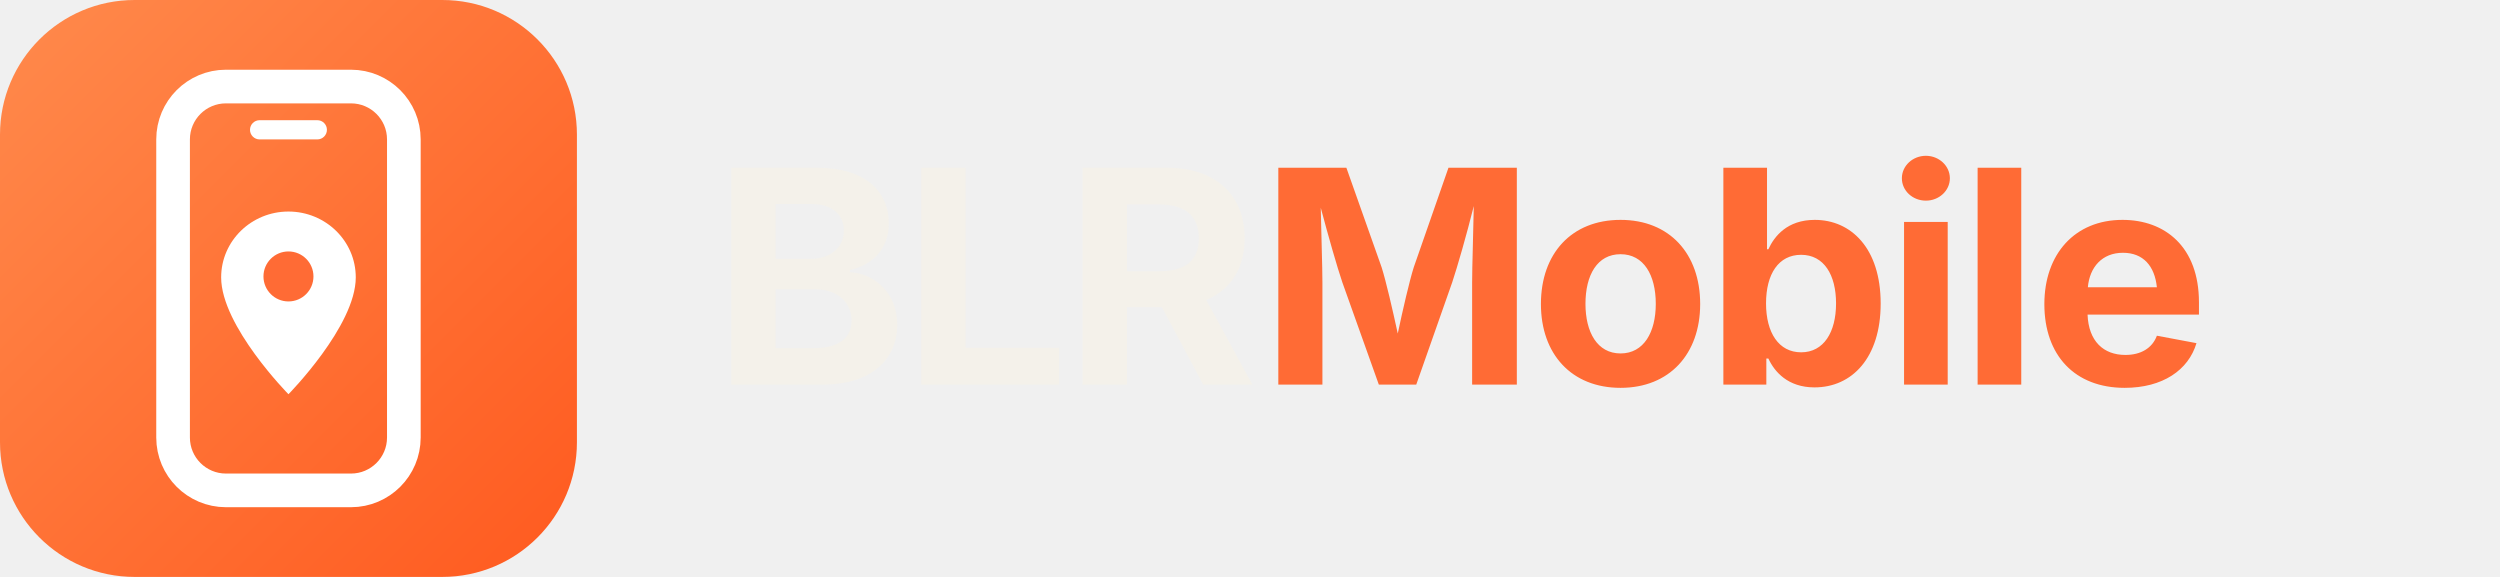
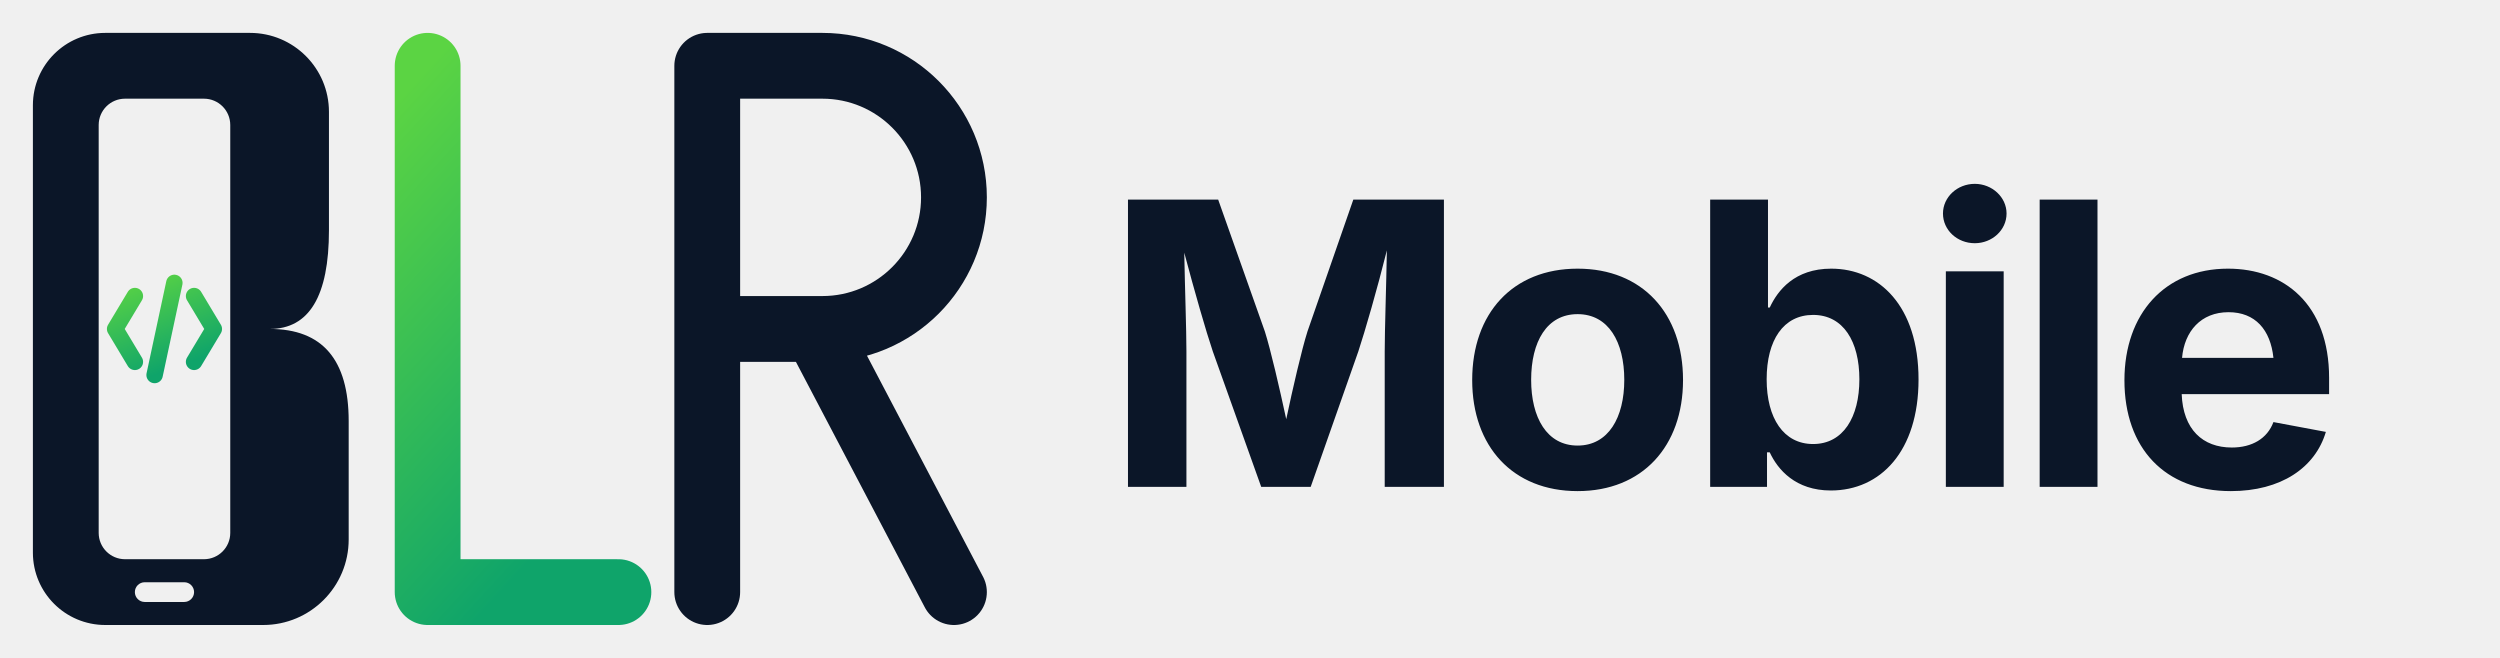
- <svg xmlns="http://www.w3.org/2000/svg" viewBox="0 0 520 120" width="520" height="120">
-   <defs>
-     <linearGradient id="g" x1="0" y1="0" x2="1" y2="1">
-       <stop offset="0" stop-color="#ff8a4c" />
-       <stop offset="1" stop-color="#ff5a1f" />
-     </linearGradient>
-   </defs>
-   <rect width="120" height="120" rx="28" fill="url(#g)" />
-   <rect x="36" y="18" width="48" height="84" rx="11" fill="none" stroke="#fff" stroke-width="7" />
-   <rect x="52" y="25" width="16" height="4" rx="2" fill="#fff" />
-   <path d="M60 44c-7.7 0-14 6.1-14 13.7C46 67.8 60 82 60 82s14-14.2 14-24.3C74 50.1 67.7 44 60 44z" fill="#fff" />
-   <circle cx="60" cy="57.5" r="5.2" fill="#ff6b35" />
-   <text x="148" y="80" font-family="Space Grotesk, Inter, Arial, sans-serif" font-size="62" font-weight="700" letter-spacing="-1.5" fill="#f4f1ea">BLR<tspan fill="#ff6b35"> Mobile</tspan>
-   </text>
+ <svg xmlns="http://www.w3.org/2000/svg" viewBox="0 0 760 200" width="760" height="200">
+   <g transform="translate(0 0) scale(1)">
+     <defs>
+       <linearGradient id="gC" x1="0" y1="0" x2="0.4" y2="1">
+         <stop offset="0" stop-color="#5BD443" />
+         <stop offset="1" stop-color="#0FA46A" />
+       </linearGradient>
+     </defs>
+     <path fill="#0B1628" fill-rule="evenodd" d="M32 10H76A24 24 0 0 1 100 34V70Q100 100 82 100Q106 100 106 128V164A26 26 0 0 1 80 190H32A22 22 0 0 1 10 168V32A22 22 0 0 1 32 10Z M38 30H62A8 8 0 0 1 70 38V162A8 8 0 0 1 62 170H38A8 8 0 0 1 30 162V38A8 8 0 0 1 38 30Z M44 177H56A3 3 0 0 1 56 183H44A3 3 0 0 1 44 177Z" />
+     <g fill="none" stroke="url(#gC)" stroke-width="5" stroke-linecap="round" stroke-linejoin="round">
+       <path d="M41 90L35 100L41 110M53 86L47 114M59 90L65 100L59 110" />
+     </g>
+     <path d="M130 20V180H188" fill="none" stroke="url(#gC)" stroke-width="20" stroke-linecap="round" stroke-linejoin="round" />
+     <path d="M215 180V20H250A40 40 0 0 1 250 100H215M248 100L290 180" fill="none" stroke="#0B1628" stroke-width="20" stroke-linecap="round" stroke-linejoin="round" />
+   </g>
+   <text x="335" y="148" font-family="Space Grotesk, Inter, Helvetica, Arial, sans-serif" font-weight="700" font-size="120" letter-spacing="-4" fill="#0B1628">Mobile</text>
</svg>
